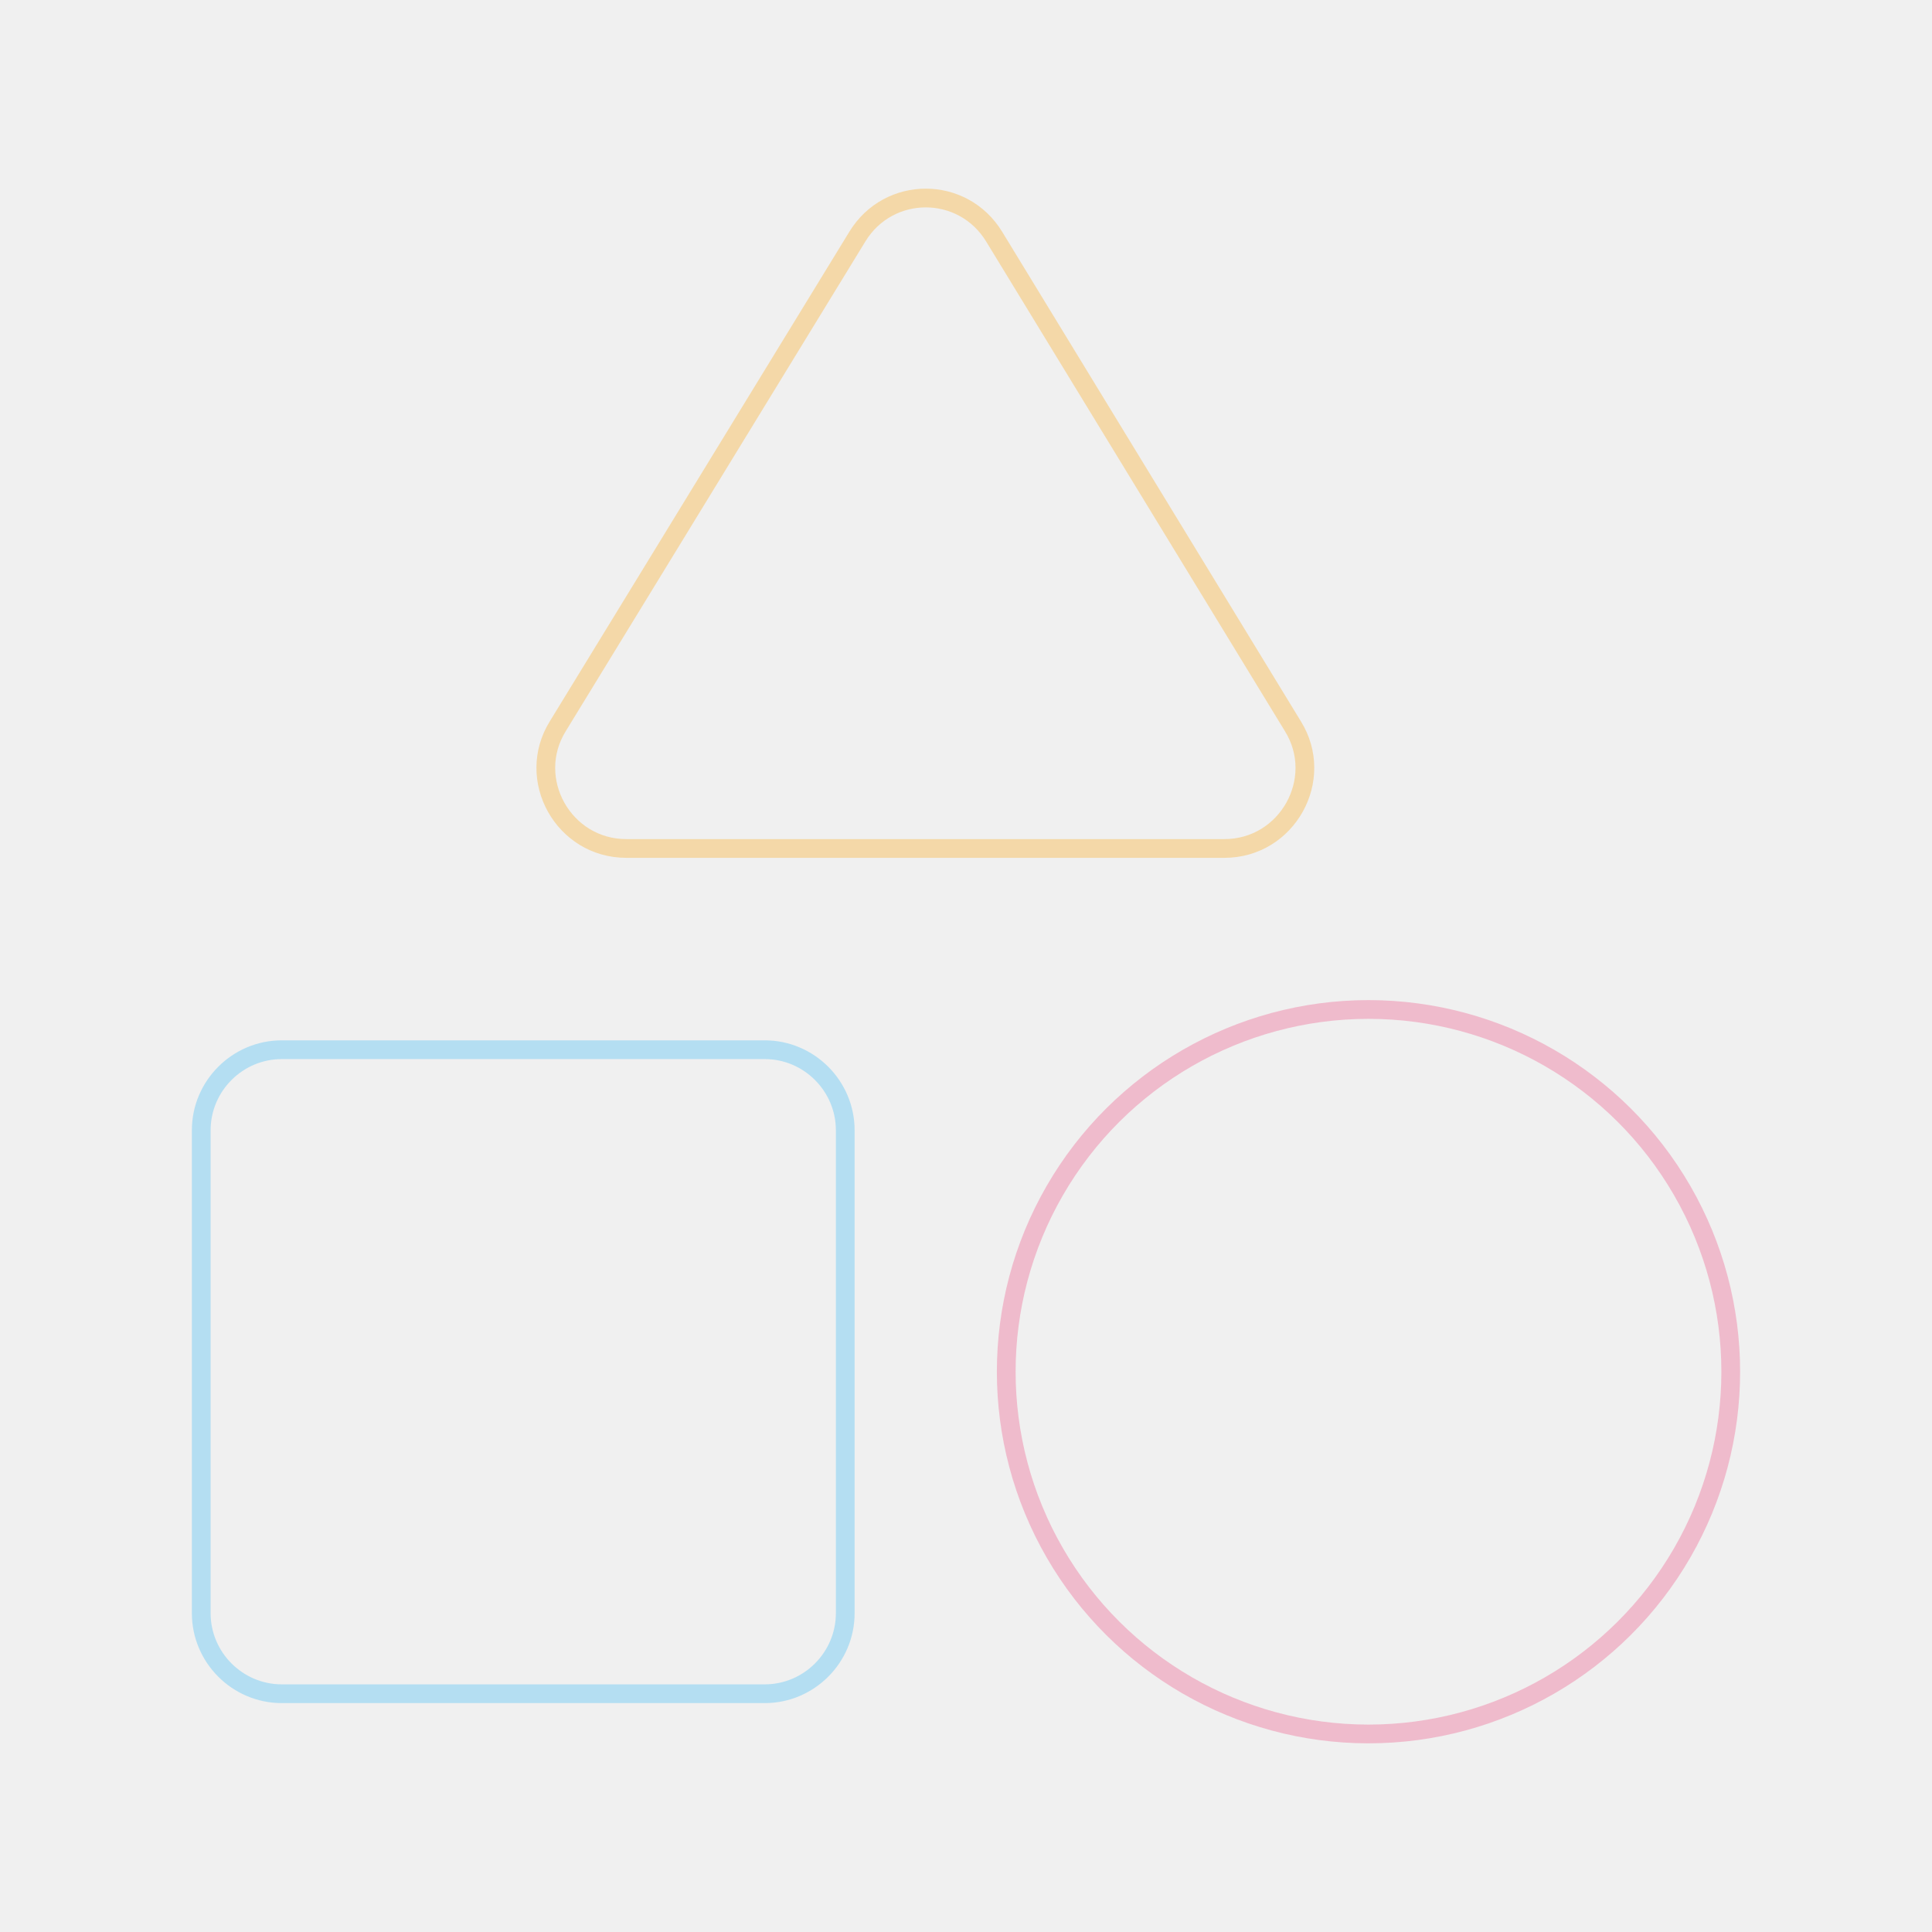
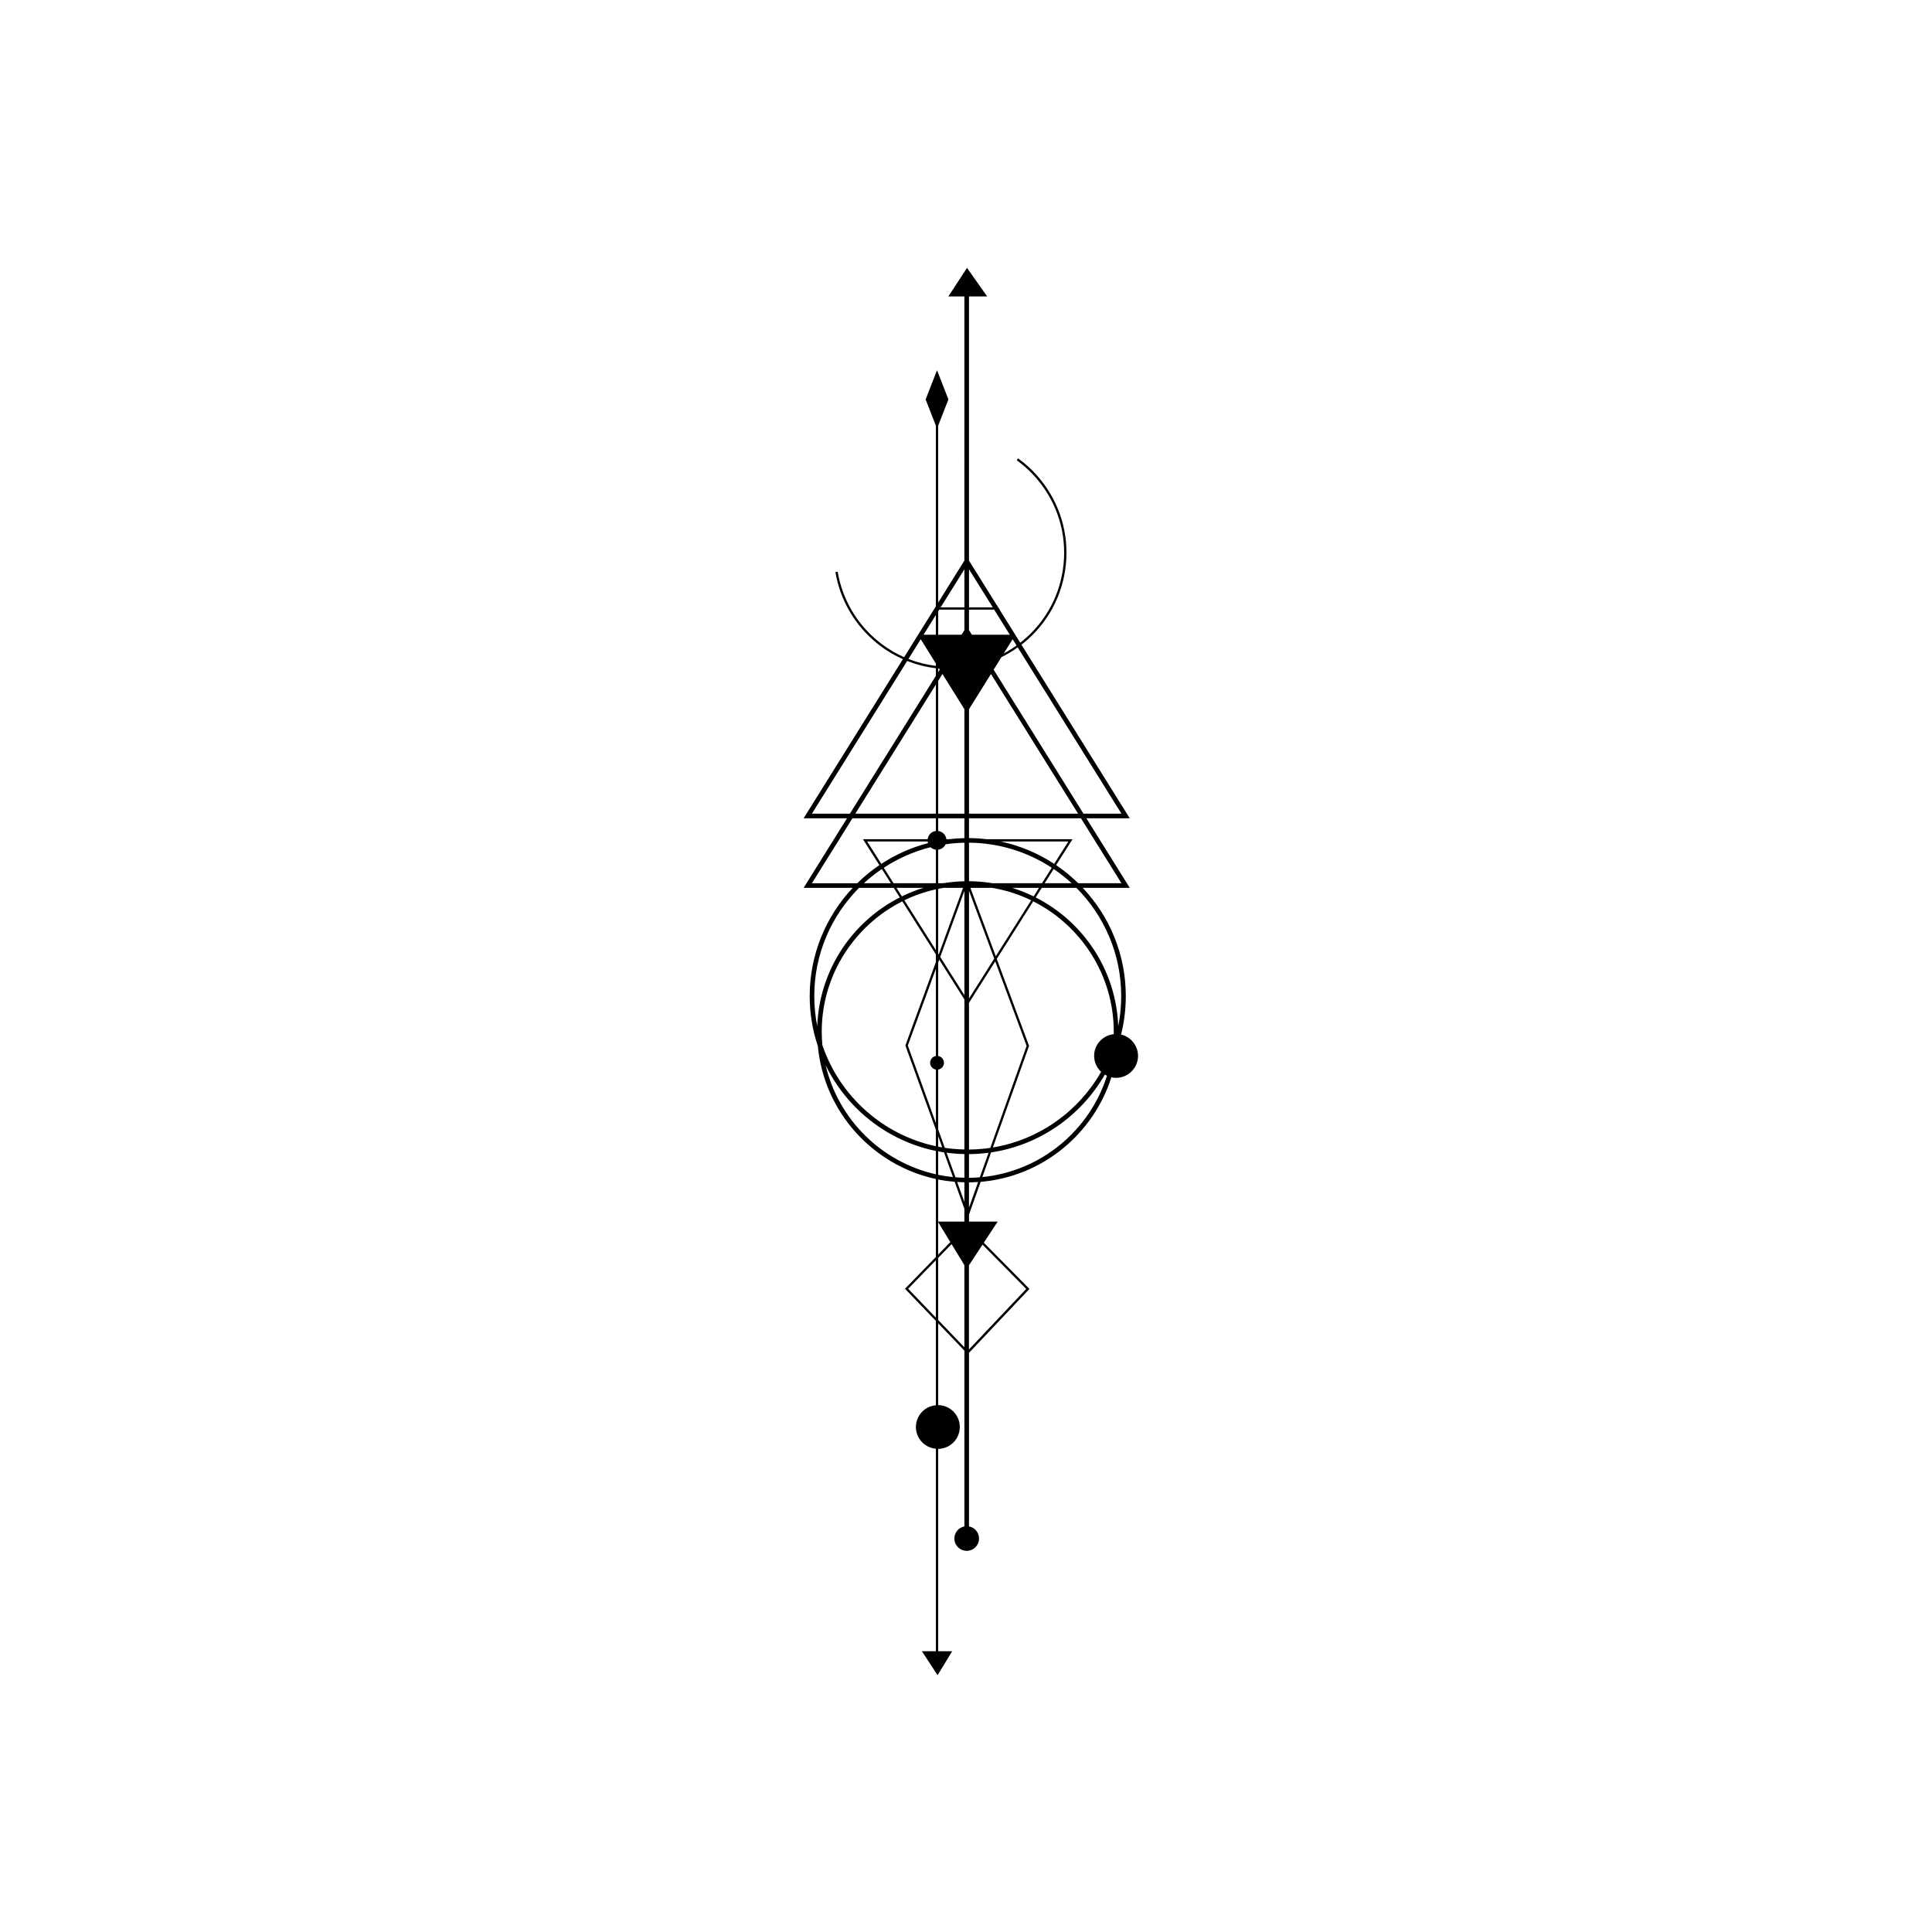
- <svg xmlns="http://www.w3.org/2000/svg" width="103" height="103" viewBox="0 0 103 103" fill="none">
-   <path d="M45.706 12.617L29.741 38.711C27.982 41.543 30.042 45.234 33.389 45.234H65.276C68.624 45.234 70.684 41.543 68.924 38.711L53.002 12.617C51.328 9.871 47.38 9.871 45.706 12.617Z" stroke="#FFA000" stroke-opacity="0.3" />
-   <path d="M72.958 53.818C66.059 53.818 59.683 57.498 56.233 63.474C52.783 69.449 52.783 76.811 56.233 82.786C59.683 88.762 66.059 92.442 72.958 92.442C79.858 92.442 86.234 88.762 89.683 82.786C93.133 76.811 93.133 69.449 89.683 63.474C86.234 57.498 79.858 53.818 72.958 53.818V53.818Z" stroke="#EC407A" stroke-opacity="0.3" />
-   <path d="M15.021 90.297H40.771C43.131 90.297 45.062 88.365 45.062 86.005V60.255C45.062 57.895 43.131 55.963 40.771 55.963H15.021C12.66 55.963 10.729 57.895 10.729 60.255V86.005C10.729 88.365 12.66 90.297 15.021 90.297Z" stroke="#29B6F6" stroke-opacity="0.3" />
+ <svg xmlns="http://www.w3.org/2000/svg" version="1.1" viewBox="0 0 700 700" width="700" height="700">
+   <defs />
+   <g id="Canvas_1" stroke="none" stroke-opacity="1" fill="none" fill-opacity="1" stroke-dasharray="none">
+     <rect fill="white" x="0" y="0" width="700" height="700" />
+     <g id="Canvas_1_Layer_1">
+       <g id="Group_2">
+         <g id="Graphic_3">
+           <path d="M 406.18 374.83 C 407.297 370.369 407.899 365.705 407.899 360.904 C 407.899 345.732 401.957 331.931 392.297 321.677 L 409.328 321.677 L 393.609 296.478 L 409.328 296.478 L 370.078 233.56 C 370.359 233.341 370.652 233.15 370.929 232.923 C 379.644 225.798 385.058 215.704 386.183 204.505 C 387.304 193.306 384 182.337 376.875 173.626 C 374.535 170.763 371.844 168.228 368.871 166.087 L 368.383 166.763 C 371.293 168.861 373.933 171.345 376.226 174.154 C 383.211 182.697 386.453 193.447 385.351 204.424 C 384.25 215.401 378.941 225.295 370.398 232.279 C 370.152 232.482 369.894 232.669 369.644 232.864 L 367.875 230.029 L 367.914 229.966 L 367.836 229.966 L 362.172 220.888 L 362.238 220.888 L 360.926 218.892 L 351.078 203.107 L 351.082 107.412 L 357.668 107.412 L 350.371 97.06 L 343.598 107.412 L 349.418 107.412 L 349.414 203.111 L 339.914 218.341 L 339.914 154.22 L 343.629 144.716 L 339.5 134.146 L 335.371 144.716 L 339.082 154.22 L 339.082 219.677 L 332.66 229.97 L 332.586 229.97 L 332.625 230.032 L 327.586 238.107 C 321.699 235.521 316.465 231.571 312.277 226.451 C 307.718 220.876 304.687 214.197 303.507 207.135 L 302.687 207.271 C 303.89 214.478 306.984 221.291 311.632 226.978 C 315.878 232.17 321.183 236.181 327.14 238.822 L 291.171 296.478 L 306.89 296.478 L 291.171 321.677 L 308.972 321.677 C 299.308 331.935 293.37 345.736 293.37 360.904 C 293.37 367.225 294.413 373.302 296.315 378.994 C 298.558 402.806 316.159 422.209 339.085 427.17 L 339.085 455.428 L 327.894 466.944 L 339.085 478.592 L 339.085 509.151 C 335.035 509.519 331.851 512.886 331.851 517.03 C 331.851 521.175 335.035 524.542 339.085 524.909 L 339.085 598.261 L 334.007 598.261 L 339.707 606.949 L 345 598.261 L 339.921 598.261 L 339.921 524.968 C 344.257 524.906 347.753 521.378 347.753 517.031 C 347.753 512.679 344.257 509.156 339.921 509.093 L 339.921 479.464 L 349.421 489.355 L 349.421 553.043 C 347.351 553.433 345.785 555.246 345.785 557.429 C 345.785 559.898 347.785 561.898 350.254 561.898 C 352.722 561.898 354.722 559.898 354.722 557.429 C 354.722 555.246 353.156 553.433 351.086 553.043 L 351.086 490.156 L 372.988 467 L 356.461 450.246 L 361.472 442.613 L 351.085 442.613 L 351.085 440.066 L 355.308 428.211 C 377.601 426.309 396.113 410.961 402.663 390.324 C 403.218 390.445 403.788 390.519 404.378 390.519 C 408.768 390.519 412.327 386.961 412.327 382.57 C 412.327 378.805 409.702 375.664 406.183 374.844 Z M 297.73 373.838 C 297.73 353.19 309.628 335.279 326.921 326.568 L 339.085 345.795 L 339.085 348.596 L 328.03 378.803 L 339.085 409.362 L 339.085 415.287 C 319.796 411.194 304.183 397.072 297.96 378.654 C 297.815 377.065 297.73 375.459 297.73 373.834 Z M 320.21 314.404 C 325.339 311.037 331.046 308.494 337.159 306.966 C 337.675 307.455 338.343 307.771 339.085 307.861 L 339.085 320.009 L 323.757 320.009 Z M 322.772 320.009 L 313.015 320.009 C 315.046 318.138 317.214 316.412 319.511 314.857 Z M 336.116 304.888 C 336.14 305.091 336.183 305.283 336.241 305.474 C 330.148 307.056 324.452 309.63 319.324 312.998 L 314.195 304.888 L 336.121 304.888 Z M 339.921 246.689 L 341.472 244.205 L 349.421 256.951 L 349.421 294.81 L 339.921 294.81 Z M 339.089 294.81 L 309.901 294.81 L 339.089 248.025 Z M 340.296 220.892 L 349.425 220.892 L 349.425 228.31 L 348.39 229.97 L 339.925 229.97 L 339.925 221.49 Z M 351.089 206.259 L 359.699 220.056 L 351.089 220.056 Z M 349.421 206.259 L 349.421 220.056 L 340.812 220.056 Z M 351.089 256.95 L 359.042 244.204 L 390.612 294.809 L 351.089 294.809 Z M 340.054 242.231 C 340.121 242.239 340.183 242.239 340.25 242.247 L 340.488 242.63 L 339.921 243.54 L 339.921 242.216 C 339.964 242.22 340.007 242.227 340.054 242.231 Z M 349.421 296.477 L 349.421 303.669 C 347.539 303.708 345.679 303.837 343.847 304.055 L 342.894 304.055 C 342.703 302.497 341.48 301.274 339.921 301.083 L 339.921 296.477 Z M 377.519 320.008 L 359.574 320.008 C 356.809 319.551 353.977 319.301 351.09 319.278 L 351.09 305.317 C 362.145 305.407 372.434 308.739 381.067 314.403 Z M 381.765 314.856 C 384.058 316.411 386.226 318.137 388.262 320.008 L 378.504 320.008 Z M 339.089 382.598 C 337.902 382.797 336.996 383.825 336.996 385.067 C 336.996 386.309 337.902 387.336 339.089 387.536 L 339.089 406.915 L 328.921 378.806 L 339.089 351.025 Z M 339.921 387.536 C 341.109 387.336 342.015 386.309 342.015 385.067 C 342.015 383.825 341.109 382.797 339.921 382.598 L 339.921 348.746 L 340.3 347.711 L 349.421 362.129 L 349.421 416.477 C 347.019 416.426 344.652 416.235 342.332 415.883 L 339.921 409.219 Z M 339.921 307.86 C 341.125 307.711 342.136 306.953 342.621 305.891 C 344.847 305.567 347.117 305.387 349.421 305.336 L 349.421 319.297 C 346.8 319.356 344.222 319.594 341.703 320.012 L 339.921 320.012 Z M 341.851 321.675 L 348.941 321.675 L 340.101 345.832 L 339.925 345.55 L 339.925 322.023 C 340.562 321.89 341.207 321.781 341.855 321.676 Z M 349.421 322.781 L 349.421 360.566 L 340.66 346.722 L 349.421 322.784 Z M 351.089 322.73 L 360.23 347.335 L 351.089 361.78 Z M 351.586 321.676 L 359.429 321.676 C 364.425 322.515 369.191 324.047 373.613 326.183 L 360.789 346.449 L 351.586 321.672 Z M 366.684 321.676 L 376.465 321.676 L 374.508 324.773 C 372 323.551 369.391 322.512 366.688 321.676 Z M 362.531 304.887 L 387.086 304.887 L 381.957 312.996 C 376.129 309.172 369.57 306.379 362.531 304.887 Z M 334.593 321.676 C 331.89 322.508 329.277 323.547 326.773 324.773 L 324.816 321.676 L 334.597 321.676 Z M 339.086 322.219 L 339.086 344.235 L 327.663 326.183 C 331.261 324.441 335.089 323.109 339.086 322.215 Z M 339.918 411.668 L 341.382 415.722 C 340.89 415.64 340.402 415.554 339.918 415.461 Z M 342.035 417.527 L 345.273 426.476 C 343.461 426.293 341.671 426.015 339.918 425.656 L 339.918 417.156 C 340.621 417.289 341.324 417.421 342.035 417.531 Z M 342.964 417.644 C 345.082 417.929 347.234 418.097 349.418 418.14 L 349.418 426.714 C 348.332 426.691 347.253 426.632 346.183 426.543 L 342.964 417.64 Z M 349.418 428.382 L 349.418 435.484 L 346.804 428.261 C 347.671 428.32 348.539 428.359 349.418 428.378 Z M 351.086 418.163 C 353.488 418.144 355.851 417.968 358.175 417.663 L 355.007 426.554 C 353.71 426.659 352.402 426.726 351.082 426.737 L 351.082 418.163 Z M 351.086 416.495 L 351.086 363.343 L 360.589 348.323 L 371.964 378.952 L 358.804 415.905 C 356.281 416.276 353.707 416.479 351.086 416.499 Z M 372.8 379.085 L 372.851 378.941 L 361.148 347.437 L 374.351 326.57 C 391.644 335.28 403.539 353.191 403.539 373.84 C 403.539 374.125 403.524 374.41 403.516 374.695 C 399.531 375.129 396.422 378.461 396.422 382.558 C 396.422 384.851 397.406 386.902 398.957 388.351 C 390.817 402.628 376.543 412.968 359.738 415.749 L 372.797 379.085 Z M 406.235 360.905 C 406.235 364.636 405.86 368.28 405.156 371.807 C 404.406 351.428 392.433 333.877 375.246 325.155 L 377.446 321.678 L 389.997 321.678 C 400.024 331.74 406.235 345.613 406.235 360.906 Z M 406.324 320.01 L 390.668 320.01 C 388.2 317.592 385.52 315.389 382.653 313.448 L 388.594 304.057 L 357.426 304.057 C 355.344 303.811 353.227 303.67 351.082 303.651 L 351.082 296.479 L 391.644 296.479 Z M 406.324 294.811 L 392.566 294.811 L 360.011 242.631 L 362.839 238.096 C 364.882 237.088 366.851 235.912 368.734 234.561 L 406.32 294.807 Z M 368.304 233.87 C 366.812 234.94 365.269 235.913 363.668 236.768 L 366.89 231.604 Z M 365.871 229.968 L 352.113 229.968 L 351.078 228.308 L 351.078 220.89 L 360.206 220.89 Z M 339.078 222.823 L 339.078 229.968 L 334.621 229.968 Z M 333.601 231.605 L 339.078 240.386 L 339.078 241.272 C 335.632 240.839 332.3 239.991 329.14 238.757 L 333.601 231.608 Z M 294.171 294.812 L 328.694 239.476 C 331.991 240.78 335.475 241.671 339.081 242.112 L 339.081 244.878 L 307.929 294.812 Z M 308.851 296.479 L 339.078 296.479 L 339.078 301.085 C 337.52 301.276 336.297 302.499 336.105 304.058 L 312.667 304.058 L 318.609 313.452 C 315.738 315.394 313.062 317.597 310.593 320.015 L 294.167 320.015 L 308.847 296.484 Z M 311.265 321.678 L 323.816 321.678 L 326.015 325.155 C 308.827 333.878 296.855 351.428 296.105 371.803 C 295.402 368.276 295.027 364.635 295.027 360.905 C 295.027 345.612 301.238 331.741 311.265 321.678 Z M 299.136 385.94 C 306.816 401.668 321.484 413.382 339.077 417 L 339.077 425.457 C 319.35 421.042 303.753 405.589 299.136 385.937 Z M 339.909 442.793 L 344.319 450.031 L 339.909 454.57 Z M 329.046 466.945 L 339.077 456.625 L 339.077 477.39 L 329.046 466.95 Z M 339.909 478.253 L 339.909 455.765 L 344.769 450.765 L 349.413 458.387 L 349.413 488.145 L 339.913 478.254 Z M 371.819 467 L 351.073 488.933 L 351.073 458.43 L 355.983 450.949 L 371.819 467.004 Z M 339.909 442.598 L 339.909 427.348 C 341.866 427.738 343.862 428.015 345.886 428.191 L 349.409 437.93 L 349.409 442.598 Z M 351.077 437.566 L 351.077 428.398 C 352.191 428.39 353.292 428.34 354.39 428.265 Z M 355.913 426.476 L 359.097 417.539 C 376.726 414.914 391.749 404.219 400.3 389.351 C 400.554 389.503 400.808 389.652 401.077 389.773 C 394.812 409.566 377.202 424.355 355.913 426.476 Z" fill="black" />
+         </g>
+       </g>
+     </g>
+   </g>
</svg>
